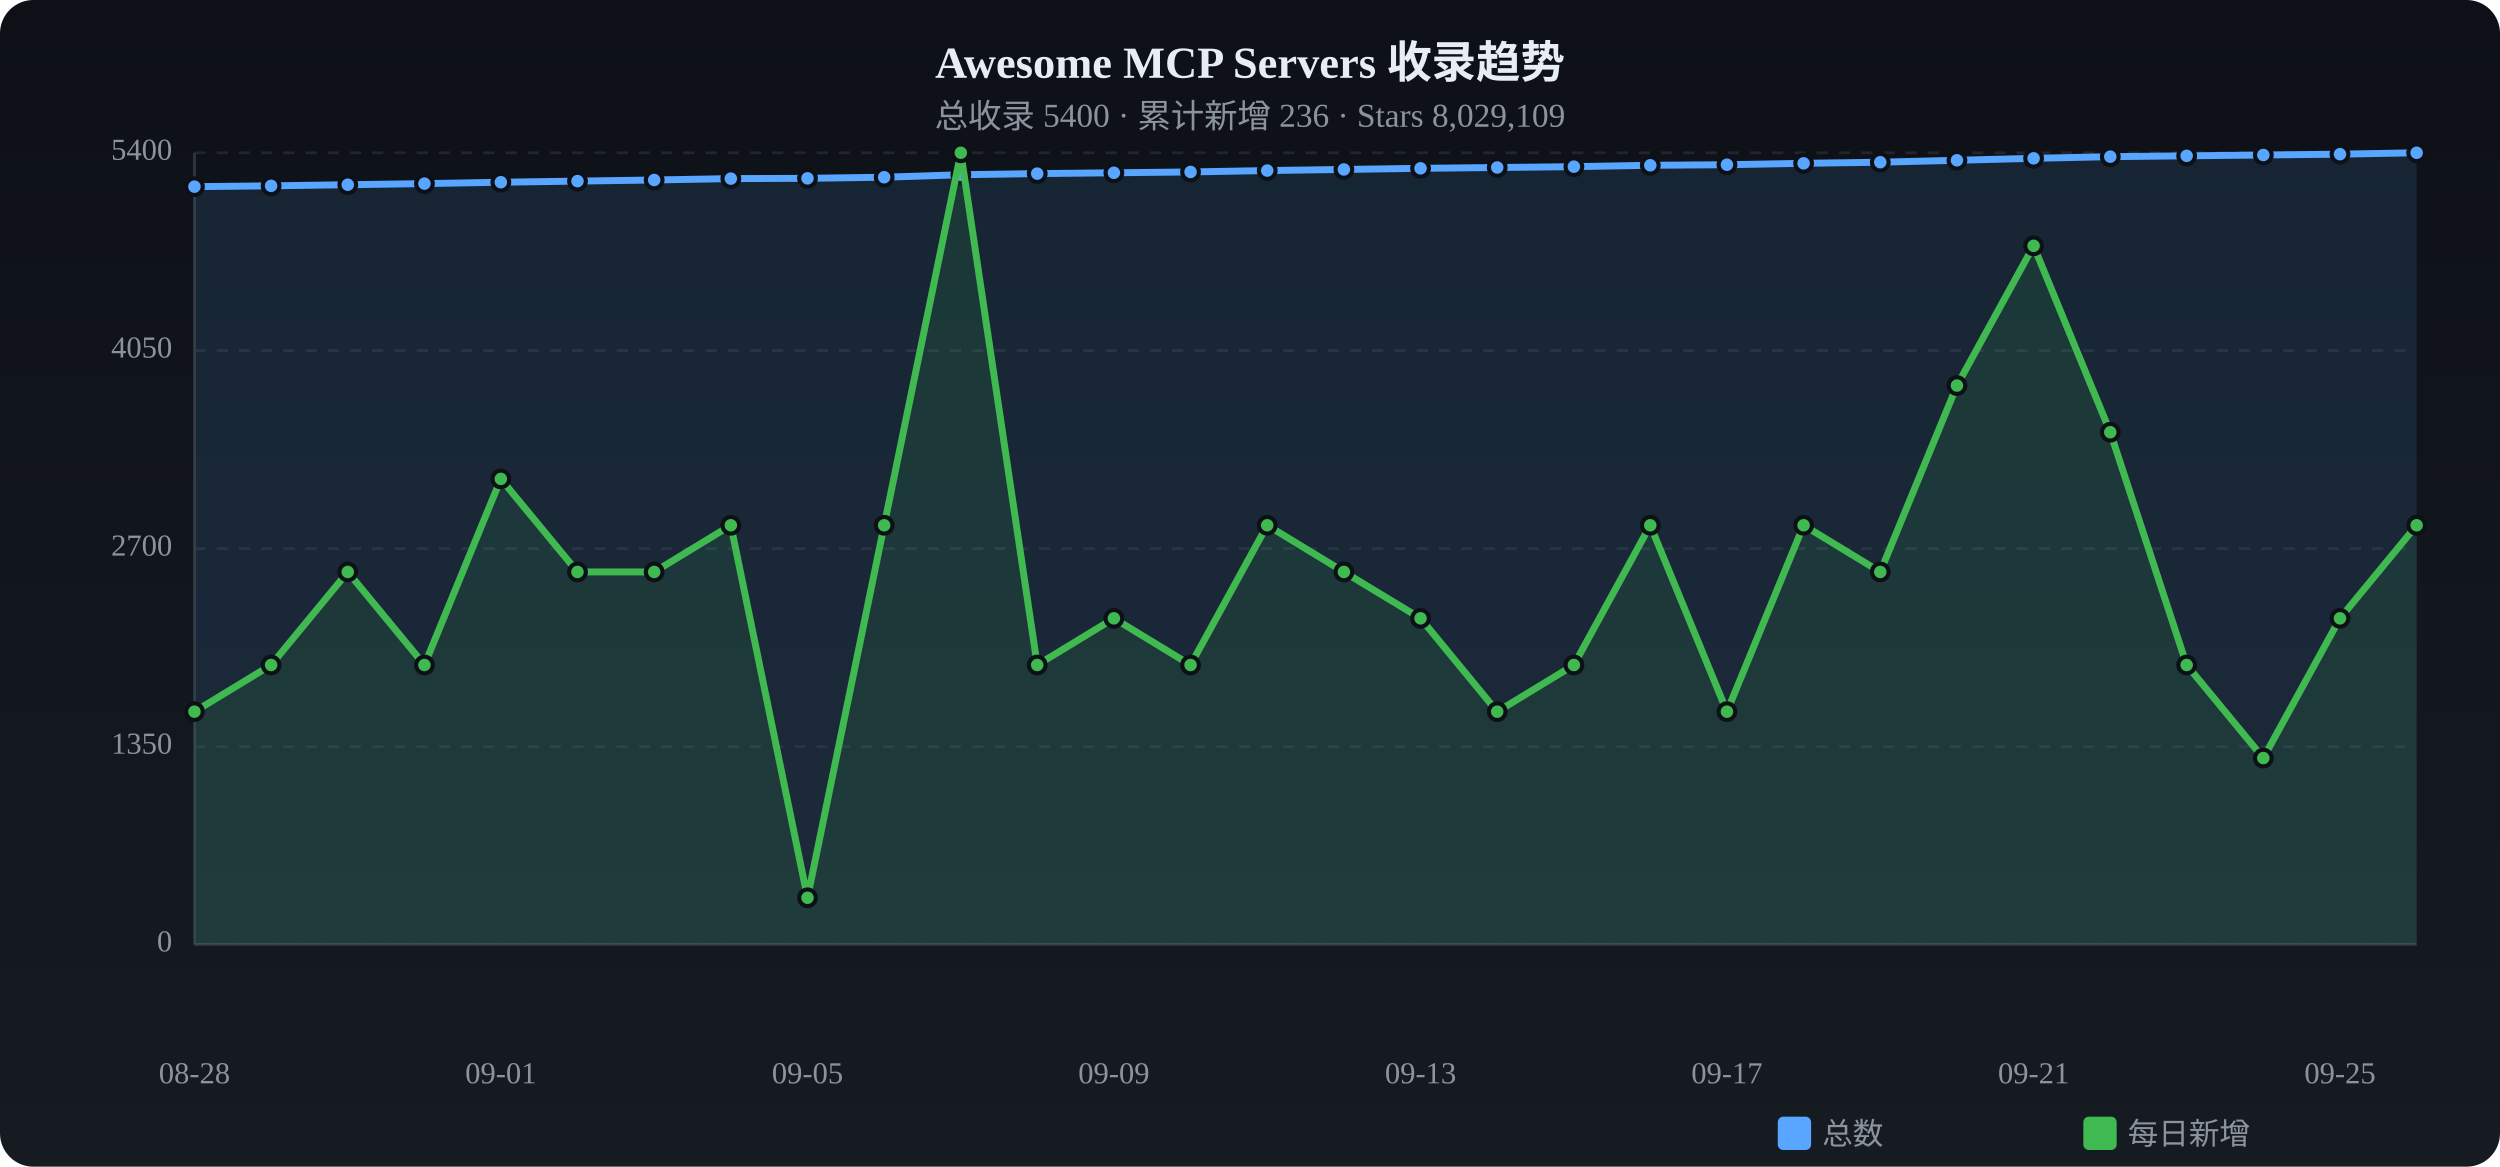
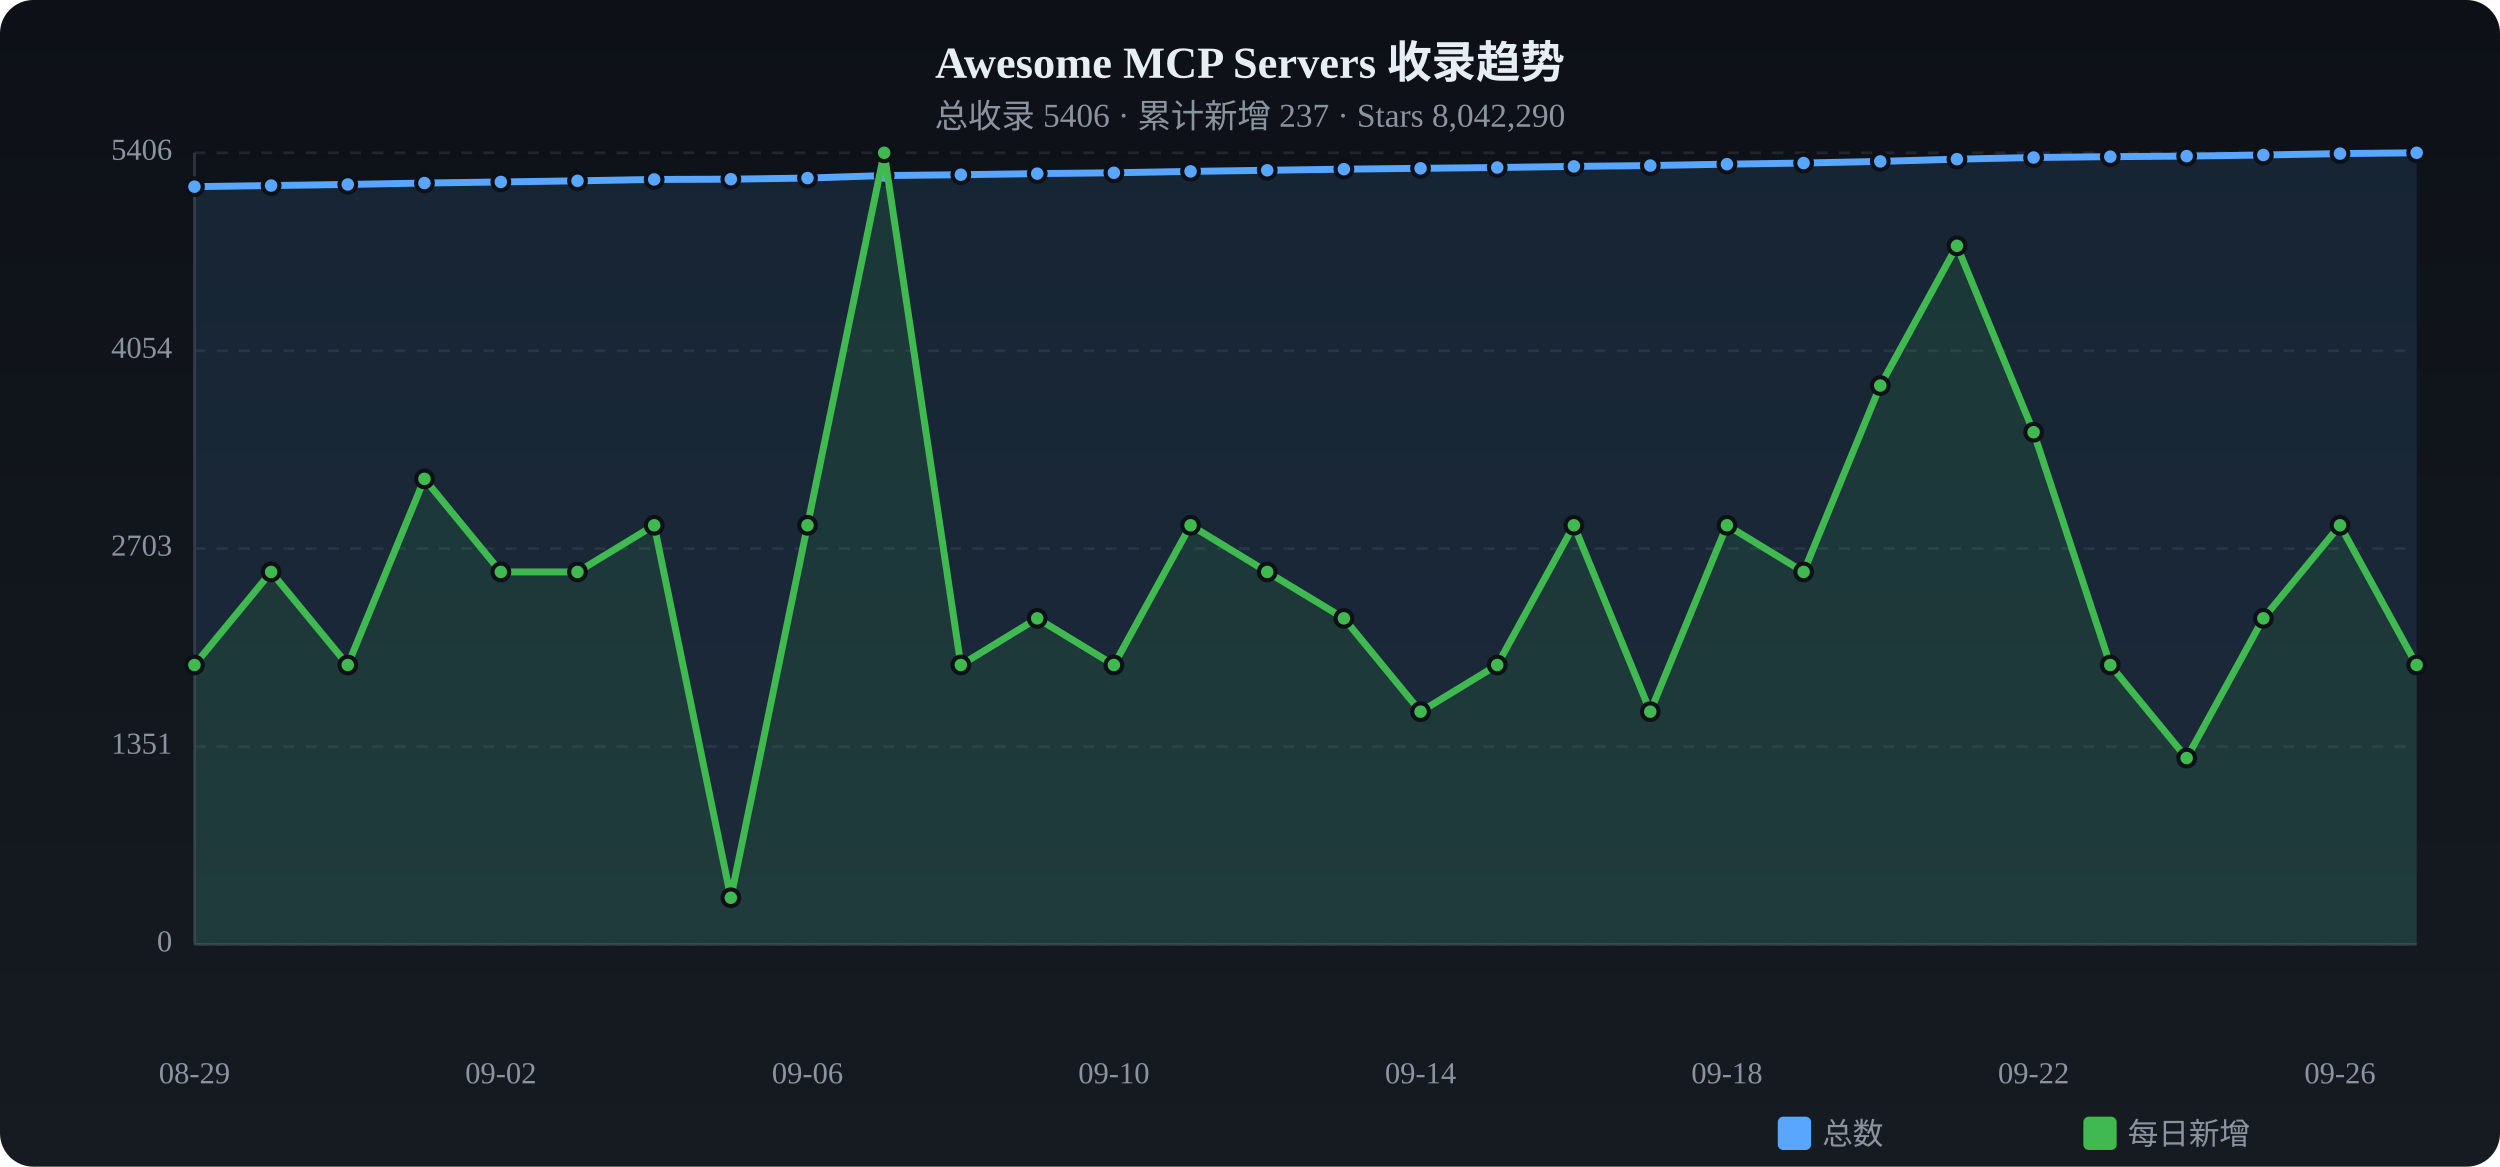
<svg xmlns="http://www.w3.org/2000/svg" viewBox="0 0 900 420" width="900" height="420">
  <defs>
    <linearGradient id="tbg" x1="0%" y1="0%" x2="0%" y2="100%">
      <stop offset="0%" stop-color="#0d1117" />
      <stop offset="100%" stop-color="#161b22" />
    </linearGradient>
  </defs>
  <rect width="900" height="420" rx="12" fill="url(#tbg)" />
  <text x="450.0" y="28" text-anchor="middle" fill="#e6edf3" font-size="16" font-weight="bold">Awesome MCP Servers 收录趋势</text>
-   <text x="450.0" y="46" text-anchor="middle" fill="#8b949e" font-size="12">总收录 5400 · 累计新增 236 · Stars 8,029,109</text>
+   <text x="450.0" y="46" text-anchor="middle" fill="#8b949e" font-size="12">总收录 5406 · 累计新增 237 · Stars 8,042,290</text>
  <text x="62" y="340.0" text-anchor="end" fill="#8b949e" font-size="11" dominant-baseline="middle">0</text>
  <line x1="70" y1="340.0" x2="870" y2="340.0" stroke="#21262d" stroke-dasharray="4 4" />
-   <text x="62" y="268.8" text-anchor="end" fill="#8b949e" font-size="11" dominant-baseline="middle">1350</text>
+   <text x="62" y="268.8" text-anchor="end" fill="#8b949e" font-size="11" dominant-baseline="middle">1351</text>
  <line x1="70" y1="268.8" x2="870" y2="268.8" stroke="#21262d" stroke-dasharray="4 4" />
-   <text x="62" y="197.5" text-anchor="end" fill="#8b949e" font-size="11" dominant-baseline="middle">2700</text>
+   <text x="62" y="197.5" text-anchor="end" fill="#8b949e" font-size="11" dominant-baseline="middle">2703</text>
  <line x1="70" y1="197.5" x2="870" y2="197.5" stroke="#21262d" stroke-dasharray="4 4" />
-   <text x="62" y="126.2" text-anchor="end" fill="#8b949e" font-size="11" dominant-baseline="middle">4050</text>
-   <line x1="70" y1="126.2" x2="870" y2="126.2" stroke="#21262d" stroke-dasharray="4 4" />
-   <text x="62" y="55.0" text-anchor="end" fill="#8b949e" font-size="11" dominant-baseline="middle">5400</text>
+   <text x="62" y="126.3" text-anchor="end" fill="#8b949e" font-size="11" dominant-baseline="middle">4054</text>
+   <line x1="70" y1="126.3" x2="870" y2="126.3" stroke="#21262d" stroke-dasharray="4 4" />
+   <text x="62" y="55.0" text-anchor="end" fill="#8b949e" font-size="11" dominant-baseline="middle">5406</text>
  <line x1="70" y1="55.0" x2="870" y2="55.0" stroke="#21262d" stroke-dasharray="4 4" />
  <line x1="70" y1="55" x2="70" y2="340" stroke="#30363d" />
  <line x1="70" y1="340" x2="870" y2="340" stroke="#30363d" />
-   <path d="M70.0,67.2 L97.6,66.9 L125.2,66.5 L152.8,66.1 L180.3,65.6 L207.9,65.2 L235.5,64.8 L263.1,64.3 L290.7,64.2 L318.3,63.8 L345.9,62.9 L373.4,62.5 L401.0,62.2 L428.6,61.9 L456.2,61.4 L483.8,61.0 L511.4,60.6 L539.0,60.3 L566.6,60.0 L594.1,59.5 L621.7,59.3 L649.3,58.8 L676.9,58.4 L704.5,57.7 L732.1,57.0 L759.7,56.4 L787.2,56.1 L814.8,55.8 L842.4,55.5 L870.0,55.0 L870.0,340 L70.0,340 Z" fill="#58a6ff" opacity="0.12" />
-   <polyline points="70.0,67.2 97.6,66.9 125.2,66.5 152.8,66.1 180.3,65.6 207.9,65.2 235.5,64.8 263.1,64.3 290.7,64.2 318.3,63.8 345.9,62.9 373.4,62.5 401.0,62.2 428.6,61.9 456.2,61.4 483.8,61.0 511.4,60.6 539.0,60.3 566.6,60.0 594.1,59.5 621.7,59.3 649.3,58.8 676.9,58.4 704.5,57.7 732.1,57.0 759.7,56.4 787.2,56.1 814.8,55.8 842.4,55.5 870.0,55.0" fill="none" stroke="#58a6ff" stroke-width="2.5" stroke-linecap="round" stroke-linejoin="round" />
+   <path d="M70.0,67.2 L97.6,66.8 L125.2,66.4 L152.8,65.9 L180.3,65.5 L207.9,65.1 L235.5,64.6 L263.1,64.5 L290.7,64.1 L318.3,63.2 L345.9,62.9 L373.4,62.5 L401.0,62.2 L428.6,61.7 L456.2,61.3 L483.8,60.9 L511.4,60.6 L539.0,60.3 L566.6,59.9 L594.1,59.6 L621.7,59.1 L649.3,58.7 L676.9,58.1 L704.5,57.3 L732.1,56.7 L759.7,56.4 L787.2,56.2 L814.8,55.8 L842.4,55.3 L870.0,55.0 L870.0,340 L70.0,340 Z" fill="#58a6ff" opacity="0.12" />
+   <polyline points="70.0,67.2 97.6,66.8 125.2,66.4 152.8,65.9 180.3,65.5 207.9,65.1 235.5,64.6 263.1,64.5 290.7,64.1 318.3,63.2 345.9,62.9 373.4,62.5 401.0,62.2 428.6,61.7 456.2,61.3 483.8,60.9 511.4,60.6 539.0,60.3 566.6,59.9 594.1,59.6 621.7,59.1 649.3,58.7 676.9,58.1 704.5,57.3 732.1,56.7 759.7,56.4 787.2,56.2 814.8,55.8 842.4,55.3 870.0,55.0" fill="none" stroke="#58a6ff" stroke-width="2.5" stroke-linecap="round" stroke-linejoin="round" />
  <circle cx="70.0" cy="67.2" r="3" fill="#58a6ff" stroke="#0d1117" stroke-width="1.5" />
-   <circle cx="97.6" cy="66.9" r="3" fill="#58a6ff" stroke="#0d1117" stroke-width="1.5" />
-   <circle cx="125.2" cy="66.5" r="3" fill="#58a6ff" stroke="#0d1117" stroke-width="1.5" />
-   <circle cx="152.8" cy="66.1" r="3" fill="#58a6ff" stroke="#0d1117" stroke-width="1.5" />
-   <circle cx="180.3" cy="65.6" r="3" fill="#58a6ff" stroke="#0d1117" stroke-width="1.5" />
-   <circle cx="207.9" cy="65.2" r="3" fill="#58a6ff" stroke="#0d1117" stroke-width="1.5" />
-   <circle cx="235.5" cy="64.8" r="3" fill="#58a6ff" stroke="#0d1117" stroke-width="1.5" />
-   <circle cx="263.1" cy="64.3" r="3" fill="#58a6ff" stroke="#0d1117" stroke-width="1.5" />
-   <circle cx="290.7" cy="64.2" r="3" fill="#58a6ff" stroke="#0d1117" stroke-width="1.5" />
-   <circle cx="318.3" cy="63.8" r="3" fill="#58a6ff" stroke="#0d1117" stroke-width="1.5" />
+   <circle cx="97.6" cy="66.8" r="3" fill="#58a6ff" stroke="#0d1117" stroke-width="1.5" />
+   <circle cx="125.2" cy="66.4" r="3" fill="#58a6ff" stroke="#0d1117" stroke-width="1.5" />
+   <circle cx="152.8" cy="65.9" r="3" fill="#58a6ff" stroke="#0d1117" stroke-width="1.5" />
+   <circle cx="180.3" cy="65.5" r="3" fill="#58a6ff" stroke="#0d1117" stroke-width="1.5" />
+   <circle cx="207.9" cy="65.1" r="3" fill="#58a6ff" stroke="#0d1117" stroke-width="1.5" />
+   <circle cx="235.5" cy="64.6" r="3" fill="#58a6ff" stroke="#0d1117" stroke-width="1.5" />
+   <circle cx="263.1" cy="64.5" r="3" fill="#58a6ff" stroke="#0d1117" stroke-width="1.5" />
+   <circle cx="290.7" cy="64.1" r="3" fill="#58a6ff" stroke="#0d1117" stroke-width="1.5" />
+   <circle cx="318.3" cy="63.2" r="3" fill="#58a6ff" stroke="#0d1117" stroke-width="1.5" />
  <circle cx="345.9" cy="62.9" r="3" fill="#58a6ff" stroke="#0d1117" stroke-width="1.5" />
  <circle cx="373.4" cy="62.5" r="3" fill="#58a6ff" stroke="#0d1117" stroke-width="1.5" />
  <circle cx="401.0" cy="62.2" r="3" fill="#58a6ff" stroke="#0d1117" stroke-width="1.5" />
-   <circle cx="428.6" cy="61.9" r="3" fill="#58a6ff" stroke="#0d1117" stroke-width="1.5" />
-   <circle cx="456.2" cy="61.4" r="3" fill="#58a6ff" stroke="#0d1117" stroke-width="1.5" />
-   <circle cx="483.8" cy="61.0" r="3" fill="#58a6ff" stroke="#0d1117" stroke-width="1.5" />
+   <circle cx="428.6" cy="61.7" r="3" fill="#58a6ff" stroke="#0d1117" stroke-width="1.5" />
+   <circle cx="456.2" cy="61.3" r="3" fill="#58a6ff" stroke="#0d1117" stroke-width="1.5" />
+   <circle cx="483.8" cy="60.9" r="3" fill="#58a6ff" stroke="#0d1117" stroke-width="1.5" />
  <circle cx="511.4" cy="60.6" r="3" fill="#58a6ff" stroke="#0d1117" stroke-width="1.5" />
  <circle cx="539.0" cy="60.3" r="3" fill="#58a6ff" stroke="#0d1117" stroke-width="1.5" />
-   <circle cx="566.6" cy="60.0" r="3" fill="#58a6ff" stroke="#0d1117" stroke-width="1.5" />
-   <circle cx="594.1" cy="59.5" r="3" fill="#58a6ff" stroke="#0d1117" stroke-width="1.5" />
-   <circle cx="621.7" cy="59.3" r="3" fill="#58a6ff" stroke="#0d1117" stroke-width="1.5" />
-   <circle cx="649.3" cy="58.8" r="3" fill="#58a6ff" stroke="#0d1117" stroke-width="1.5" />
-   <circle cx="676.9" cy="58.4" r="3" fill="#58a6ff" stroke="#0d1117" stroke-width="1.5" />
-   <circle cx="704.5" cy="57.7" r="3" fill="#58a6ff" stroke="#0d1117" stroke-width="1.5" />
-   <circle cx="732.1" cy="57.0" r="3" fill="#58a6ff" stroke="#0d1117" stroke-width="1.5" />
+   <circle cx="566.6" cy="59.9" r="3" fill="#58a6ff" stroke="#0d1117" stroke-width="1.5" />
+   <circle cx="594.1" cy="59.6" r="3" fill="#58a6ff" stroke="#0d1117" stroke-width="1.5" />
+   <circle cx="621.7" cy="59.1" r="3" fill="#58a6ff" stroke="#0d1117" stroke-width="1.5" />
+   <circle cx="649.3" cy="58.7" r="3" fill="#58a6ff" stroke="#0d1117" stroke-width="1.5" />
+   <circle cx="676.9" cy="58.1" r="3" fill="#58a6ff" stroke="#0d1117" stroke-width="1.5" />
+   <circle cx="704.5" cy="57.3" r="3" fill="#58a6ff" stroke="#0d1117" stroke-width="1.5" />
+   <circle cx="732.1" cy="56.7" r="3" fill="#58a6ff" stroke="#0d1117" stroke-width="1.5" />
  <circle cx="759.7" cy="56.4" r="3" fill="#58a6ff" stroke="#0d1117" stroke-width="1.5" />
-   <circle cx="787.2" cy="56.1" r="3" fill="#58a6ff" stroke="#0d1117" stroke-width="1.5" />
+   <circle cx="787.2" cy="56.2" r="3" fill="#58a6ff" stroke="#0d1117" stroke-width="1.5" />
  <circle cx="814.8" cy="55.8" r="3" fill="#58a6ff" stroke="#0d1117" stroke-width="1.5" />
-   <circle cx="842.4" cy="55.5" r="3" fill="#58a6ff" stroke="#0d1117" stroke-width="1.5" />
+   <circle cx="842.4" cy="55.3" r="3" fill="#58a6ff" stroke="#0d1117" stroke-width="1.5" />
  <circle cx="870.0" cy="55.0" r="3" fill="#58a6ff" stroke="#0d1117" stroke-width="1.5" />
-   <path d="M70.0,256.2 L97.6,239.4 L125.2,205.9 L152.8,239.4 L180.3,172.4 L207.9,205.9 L235.5,205.9 L263.1,189.1 L290.7,323.2 L318.3,189.1 L345.9,55.0 L373.4,239.4 L401.0,222.6 L428.6,239.4 L456.2,189.1 L483.8,205.9 L511.4,222.6 L539.0,256.2 L566.6,239.4 L594.1,189.1 L621.7,256.2 L649.3,189.1 L676.9,205.9 L704.5,138.8 L732.1,88.5 L759.7,155.6 L787.2,239.4 L814.8,272.9 L842.4,222.6 L870.0,189.1 L870.0,340 L70.0,340 Z" fill="#3fb950" opacity="0.12" />
-   <polyline points="70.0,256.2 97.6,239.4 125.2,205.9 152.8,239.4 180.3,172.4 207.9,205.9 235.5,205.9 263.1,189.1 290.7,323.2 318.3,189.1 345.9,55.0 373.4,239.4 401.0,222.6 428.6,239.4 456.2,189.1 483.8,205.9 511.4,222.6 539.0,256.2 566.6,239.4 594.1,189.1 621.7,256.2 649.3,189.1 676.9,205.9 704.5,138.8 732.1,88.5 759.7,155.6 787.2,239.4 814.8,272.9 842.4,222.6 870.0,189.1" fill="none" stroke="#3fb950" stroke-width="2.5" stroke-linecap="round" stroke-linejoin="round" />
-   <circle cx="70.0" cy="256.2" r="3" fill="#3fb950" stroke="#0d1117" stroke-width="1.5" />
-   <circle cx="97.6" cy="239.4" r="3" fill="#3fb950" stroke="#0d1117" stroke-width="1.5" />
-   <circle cx="125.2" cy="205.9" r="3" fill="#3fb950" stroke="#0d1117" stroke-width="1.5" />
-   <circle cx="152.8" cy="239.4" r="3" fill="#3fb950" stroke="#0d1117" stroke-width="1.5" />
-   <circle cx="180.3" cy="172.4" r="3" fill="#3fb950" stroke="#0d1117" stroke-width="1.5" />
+   <path d="M70.0,239.4 L97.6,205.9 L125.2,239.4 L152.8,172.4 L180.3,205.9 L207.9,205.9 L235.5,189.1 L263.1,323.2 L290.7,189.1 L318.3,55.0 L345.9,239.4 L373.4,222.6 L401.0,239.4 L428.6,189.1 L456.2,205.9 L483.8,222.6 L511.4,256.2 L539.0,239.4 L566.6,189.1 L594.1,256.2 L621.7,189.1 L649.3,205.9 L676.9,138.8 L704.5,88.5 L732.1,155.6 L759.7,239.4 L787.2,272.9 L814.8,222.6 L842.4,189.1 L870.0,239.4 L870.0,340 L70.0,340 Z" fill="#3fb950" opacity="0.12" />
+   <polyline points="70.0,239.4 97.6,205.9 125.2,239.4 152.8,172.4 180.3,205.9 207.9,205.9 235.5,189.1 263.1,323.2 290.7,189.1 318.3,55.0 345.9,239.4 373.4,222.6 401.0,239.4 428.6,189.1 456.2,205.9 483.8,222.6 511.4,256.2 539.0,239.4 566.6,189.1 594.1,256.2 621.7,189.1 649.3,205.9 676.9,138.8 704.5,88.5 732.1,155.6 759.7,239.4 787.2,272.9 814.8,222.6 842.4,189.1 870.0,239.4" fill="none" stroke="#3fb950" stroke-width="2.5" stroke-linecap="round" stroke-linejoin="round" />
+   <circle cx="70.0" cy="239.4" r="3" fill="#3fb950" stroke="#0d1117" stroke-width="1.5" />
+   <circle cx="97.6" cy="205.9" r="3" fill="#3fb950" stroke="#0d1117" stroke-width="1.5" />
+   <circle cx="125.2" cy="239.4" r="3" fill="#3fb950" stroke="#0d1117" stroke-width="1.5" />
+   <circle cx="152.8" cy="172.4" r="3" fill="#3fb950" stroke="#0d1117" stroke-width="1.5" />
+   <circle cx="180.3" cy="205.9" r="3" fill="#3fb950" stroke="#0d1117" stroke-width="1.5" />
  <circle cx="207.9" cy="205.9" r="3" fill="#3fb950" stroke="#0d1117" stroke-width="1.5" />
-   <circle cx="235.5" cy="205.9" r="3" fill="#3fb950" stroke="#0d1117" stroke-width="1.5" />
-   <circle cx="263.1" cy="189.1" r="3" fill="#3fb950" stroke="#0d1117" stroke-width="1.5" />
-   <circle cx="290.7" cy="323.2" r="3" fill="#3fb950" stroke="#0d1117" stroke-width="1.5" />
-   <circle cx="318.3" cy="189.1" r="3" fill="#3fb950" stroke="#0d1117" stroke-width="1.5" />
-   <circle cx="345.9" cy="55.0" r="3" fill="#3fb950" stroke="#0d1117" stroke-width="1.5" />
-   <circle cx="373.4" cy="239.4" r="3" fill="#3fb950" stroke="#0d1117" stroke-width="1.5" />
-   <circle cx="401.0" cy="222.6" r="3" fill="#3fb950" stroke="#0d1117" stroke-width="1.5" />
-   <circle cx="428.6" cy="239.4" r="3" fill="#3fb950" stroke="#0d1117" stroke-width="1.5" />
-   <circle cx="456.2" cy="189.1" r="3" fill="#3fb950" stroke="#0d1117" stroke-width="1.5" />
-   <circle cx="483.8" cy="205.9" r="3" fill="#3fb950" stroke="#0d1117" stroke-width="1.5" />
-   <circle cx="511.4" cy="222.6" r="3" fill="#3fb950" stroke="#0d1117" stroke-width="1.5" />
-   <circle cx="539.0" cy="256.2" r="3" fill="#3fb950" stroke="#0d1117" stroke-width="1.5" />
-   <circle cx="566.6" cy="239.4" r="3" fill="#3fb950" stroke="#0d1117" stroke-width="1.5" />
-   <circle cx="594.1" cy="189.1" r="3" fill="#3fb950" stroke="#0d1117" stroke-width="1.5" />
-   <circle cx="621.7" cy="256.2" r="3" fill="#3fb950" stroke="#0d1117" stroke-width="1.5" />
-   <circle cx="649.3" cy="189.1" r="3" fill="#3fb950" stroke="#0d1117" stroke-width="1.5" />
-   <circle cx="676.9" cy="205.9" r="3" fill="#3fb950" stroke="#0d1117" stroke-width="1.5" />
-   <circle cx="704.5" cy="138.8" r="3" fill="#3fb950" stroke="#0d1117" stroke-width="1.5" />
-   <circle cx="732.1" cy="88.5" r="3" fill="#3fb950" stroke="#0d1117" stroke-width="1.5" />
-   <circle cx="759.7" cy="155.6" r="3" fill="#3fb950" stroke="#0d1117" stroke-width="1.5" />
-   <circle cx="787.2" cy="239.4" r="3" fill="#3fb950" stroke="#0d1117" stroke-width="1.5" />
-   <circle cx="814.8" cy="272.9" r="3" fill="#3fb950" stroke="#0d1117" stroke-width="1.5" />
-   <circle cx="842.4" cy="222.6" r="3" fill="#3fb950" stroke="#0d1117" stroke-width="1.5" />
-   <circle cx="870.0" cy="189.1" r="3" fill="#3fb950" stroke="#0d1117" stroke-width="1.5" />
-   <text x="70.0" y="390" text-anchor="middle" fill="#8b949e" font-size="11">08-28</text>
-   <text x="180.3" y="390" text-anchor="middle" fill="#8b949e" font-size="11">09-01</text>
-   <text x="290.7" y="390" text-anchor="middle" fill="#8b949e" font-size="11">09-05</text>
-   <text x="401.0" y="390" text-anchor="middle" fill="#8b949e" font-size="11">09-09</text>
-   <text x="511.4" y="390" text-anchor="middle" fill="#8b949e" font-size="11">09-13</text>
-   <text x="621.7" y="390" text-anchor="middle" fill="#8b949e" font-size="11">09-17</text>
-   <text x="732.1" y="390" text-anchor="middle" fill="#8b949e" font-size="11">09-21</text>
-   <text x="842.4" y="390" text-anchor="middle" fill="#8b949e" font-size="11">09-25</text>
+   <circle cx="235.5" cy="189.1" r="3" fill="#3fb950" stroke="#0d1117" stroke-width="1.5" />
+   <circle cx="263.1" cy="323.2" r="3" fill="#3fb950" stroke="#0d1117" stroke-width="1.5" />
+   <circle cx="290.7" cy="189.1" r="3" fill="#3fb950" stroke="#0d1117" stroke-width="1.5" />
+   <circle cx="318.3" cy="55.0" r="3" fill="#3fb950" stroke="#0d1117" stroke-width="1.5" />
+   <circle cx="345.9" cy="239.4" r="3" fill="#3fb950" stroke="#0d1117" stroke-width="1.5" />
+   <circle cx="373.4" cy="222.6" r="3" fill="#3fb950" stroke="#0d1117" stroke-width="1.5" />
+   <circle cx="401.0" cy="239.4" r="3" fill="#3fb950" stroke="#0d1117" stroke-width="1.5" />
+   <circle cx="428.6" cy="189.1" r="3" fill="#3fb950" stroke="#0d1117" stroke-width="1.5" />
+   <circle cx="456.2" cy="205.9" r="3" fill="#3fb950" stroke="#0d1117" stroke-width="1.5" />
+   <circle cx="483.8" cy="222.6" r="3" fill="#3fb950" stroke="#0d1117" stroke-width="1.5" />
+   <circle cx="511.4" cy="256.2" r="3" fill="#3fb950" stroke="#0d1117" stroke-width="1.5" />
+   <circle cx="539.0" cy="239.4" r="3" fill="#3fb950" stroke="#0d1117" stroke-width="1.5" />
+   <circle cx="566.6" cy="189.1" r="3" fill="#3fb950" stroke="#0d1117" stroke-width="1.5" />
+   <circle cx="594.1" cy="256.2" r="3" fill="#3fb950" stroke="#0d1117" stroke-width="1.5" />
+   <circle cx="621.7" cy="189.1" r="3" fill="#3fb950" stroke="#0d1117" stroke-width="1.5" />
+   <circle cx="649.3" cy="205.9" r="3" fill="#3fb950" stroke="#0d1117" stroke-width="1.5" />
+   <circle cx="676.9" cy="138.8" r="3" fill="#3fb950" stroke="#0d1117" stroke-width="1.5" />
+   <circle cx="704.5" cy="88.5" r="3" fill="#3fb950" stroke="#0d1117" stroke-width="1.5" />
+   <circle cx="732.1" cy="155.6" r="3" fill="#3fb950" stroke="#0d1117" stroke-width="1.5" />
+   <circle cx="759.7" cy="239.4" r="3" fill="#3fb950" stroke="#0d1117" stroke-width="1.5" />
+   <circle cx="787.2" cy="272.9" r="3" fill="#3fb950" stroke="#0d1117" stroke-width="1.5" />
+   <circle cx="814.8" cy="222.6" r="3" fill="#3fb950" stroke="#0d1117" stroke-width="1.5" />
+   <circle cx="842.4" cy="189.1" r="3" fill="#3fb950" stroke="#0d1117" stroke-width="1.5" />
+   <circle cx="870.0" cy="239.4" r="3" fill="#3fb950" stroke="#0d1117" stroke-width="1.5" />
+   <text x="70.0" y="390" text-anchor="middle" fill="#8b949e" font-size="11">08-29</text>
+   <text x="180.3" y="390" text-anchor="middle" fill="#8b949e" font-size="11">09-02</text>
+   <text x="290.7" y="390" text-anchor="middle" fill="#8b949e" font-size="11">09-06</text>
+   <text x="401.0" y="390" text-anchor="middle" fill="#8b949e" font-size="11">09-10</text>
+   <text x="511.4" y="390" text-anchor="middle" fill="#8b949e" font-size="11">09-14</text>
+   <text x="621.7" y="390" text-anchor="middle" fill="#8b949e" font-size="11">09-18</text>
+   <text x="732.1" y="390" text-anchor="middle" fill="#8b949e" font-size="11">09-22</text>
+   <text x="842.4" y="390" text-anchor="middle" fill="#8b949e" font-size="11">09-26</text>
  <rect x="640" y="402" width="12" height="12" rx="2" fill="#58a6ff" />
  <text x="656" y="412" fill="#8b949e" font-size="11">总数</text>
  <rect x="750" y="402" width="12" height="12" rx="2" fill="#3fb950" />
  <text x="766" y="412" fill="#8b949e" font-size="11">每日新增</text>
</svg>
